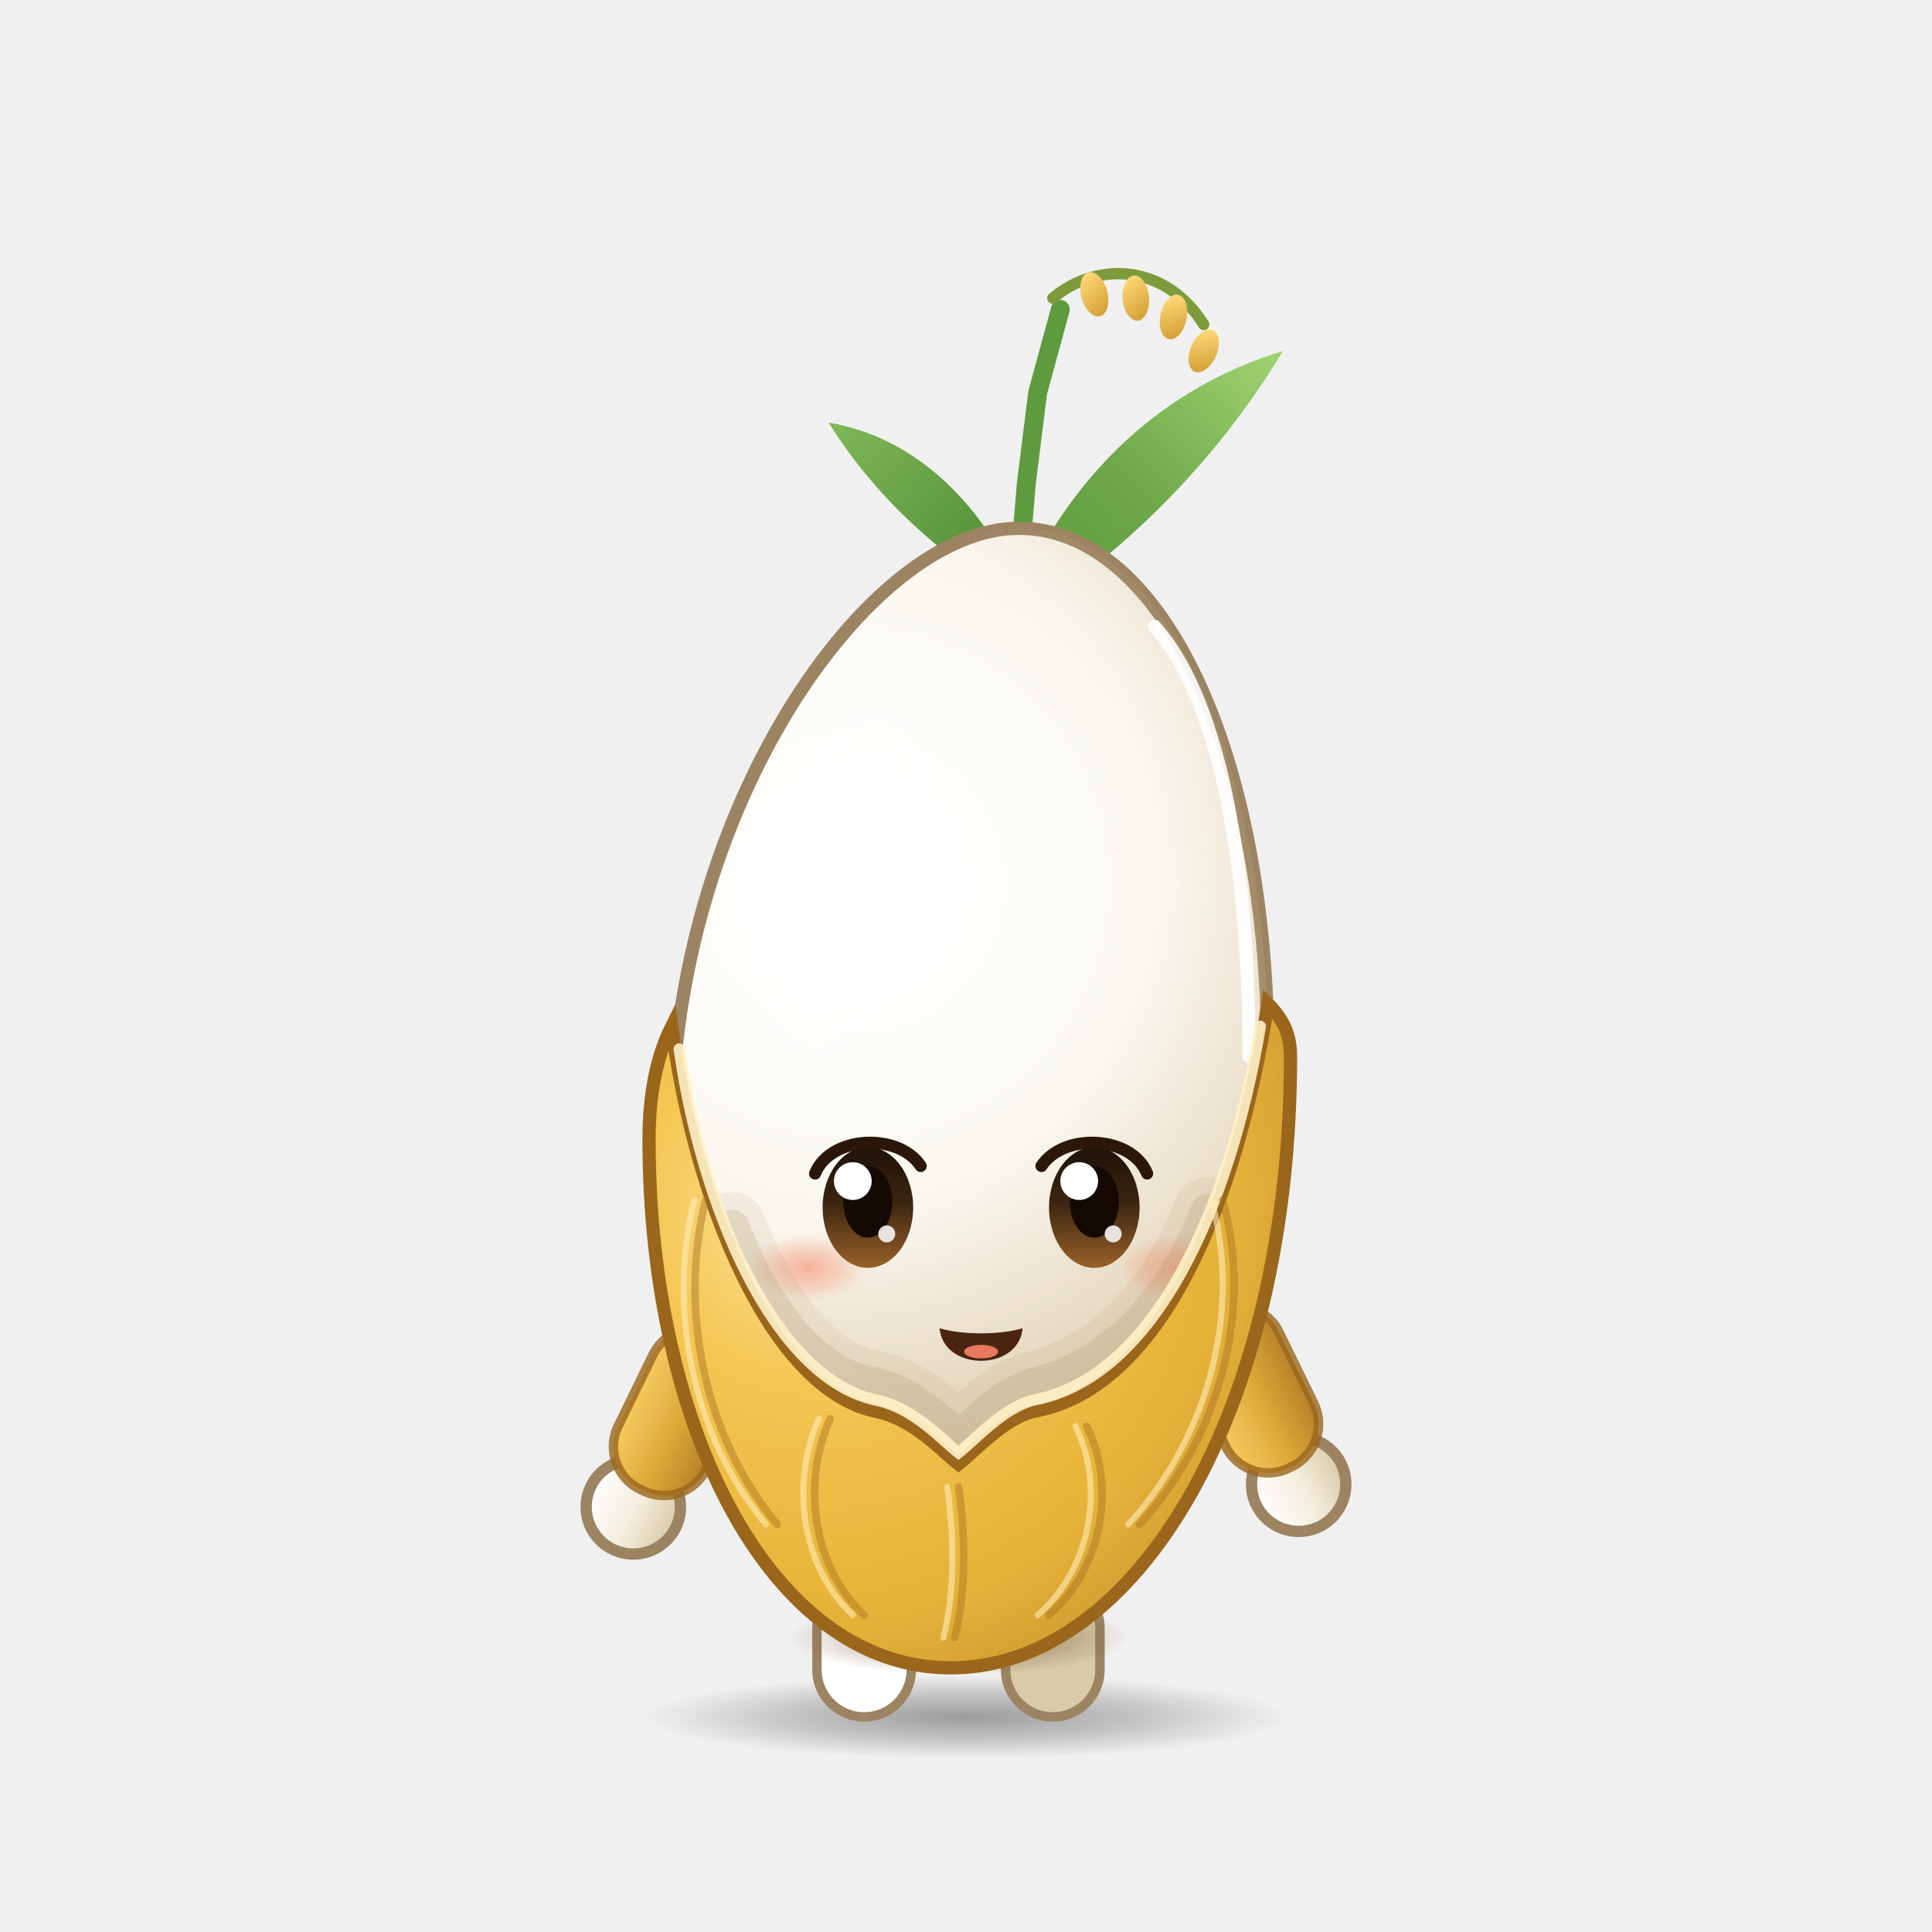
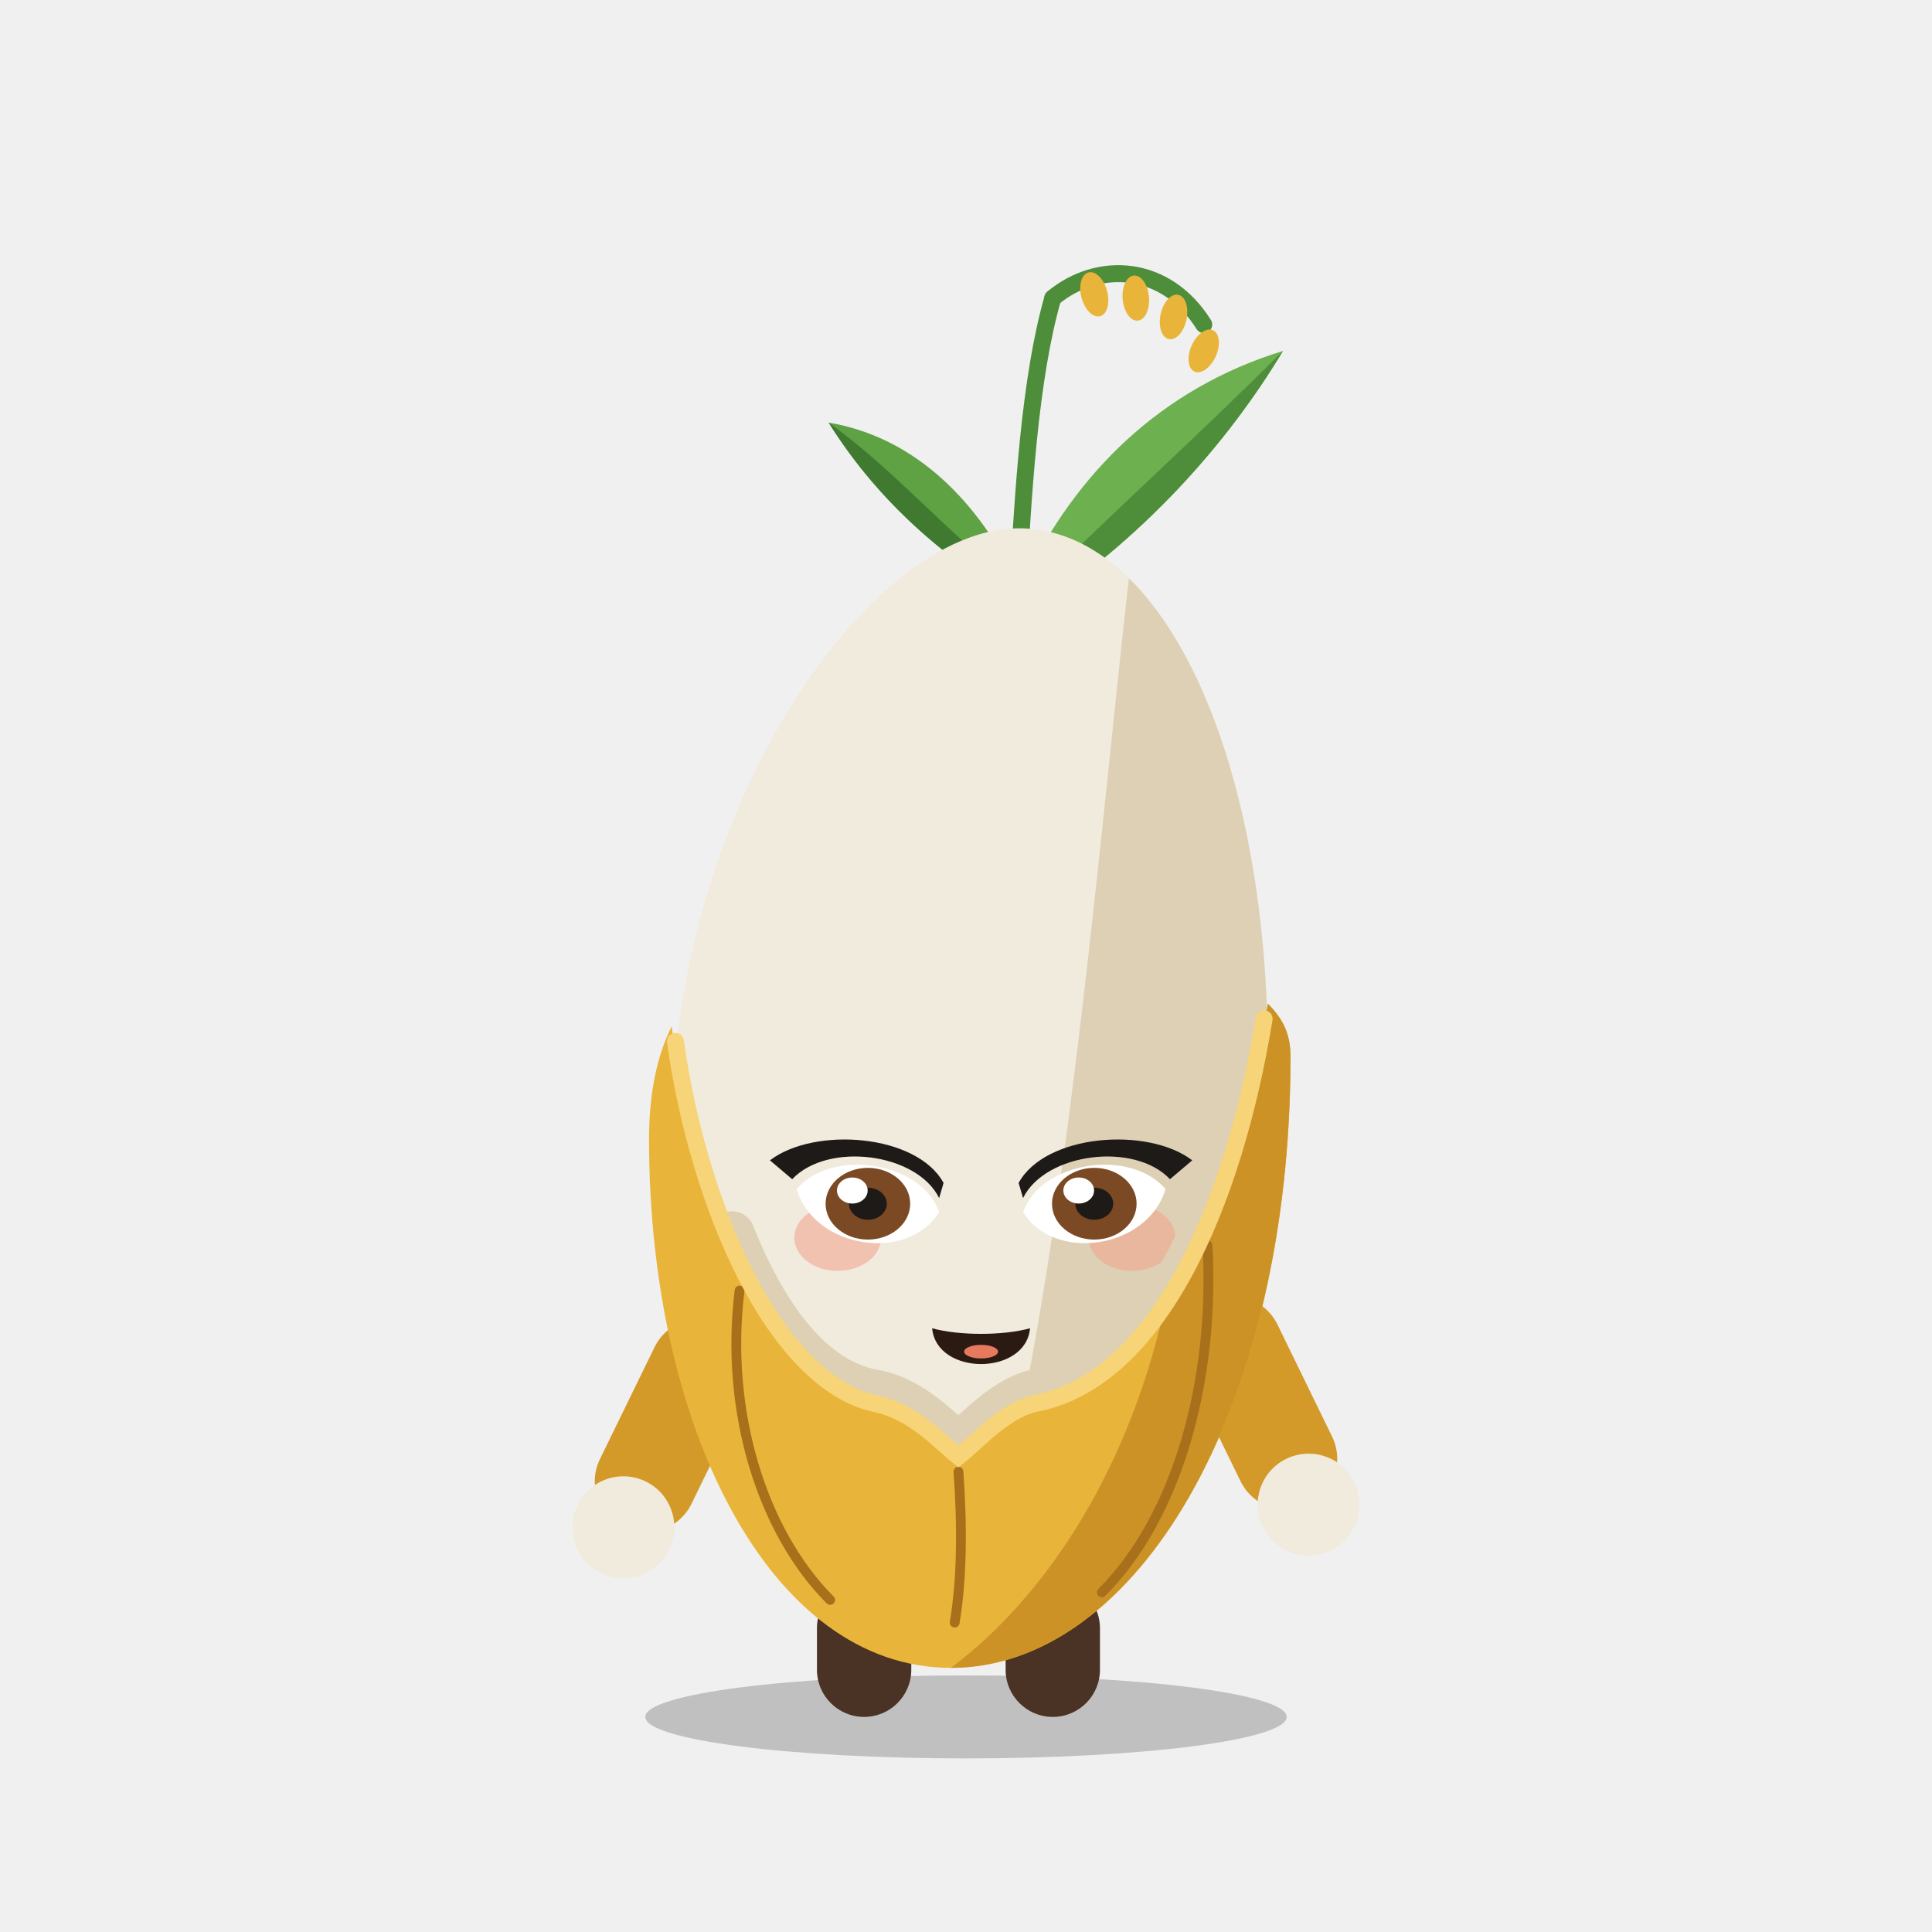
<svg xmlns="http://www.w3.org/2000/svg" viewBox="0 0 512 512" width="512" height="512" role="img" aria-label="น้องหอมทอง มาสคอต AMC">
  <defs>
-     <radialGradient id="ht-contact" cx="0" cy="0" r="85" gradientUnits="userSpaceOnUse">
-       <stop offset="0" stop-color="#000" stop-opacity=".35" />
-       <stop offset=".55" stop-color="#000" stop-opacity=".18" />
-       <stop offset="1" stop-color="#000" stop-opacity="0" />
-     </radialGradient>
-     <linearGradient id="ht-grainSide" x1="-12" y1="0" x2="12" y2="0" gradientUnits="userSpaceOnUse">
-       <stop offset="0" stop-color="#FFFFFF" />
-       <stop offset=".5" stop-color="#F3ECDC" />
-       <stop offset="1" stop-color="#D9CAA8" />
-     </linearGradient>
-     <linearGradient id="ht-hand" x1="0" y1="12" x2="0" y2="-12" gradientUnits="userSpaceOnUse">
-       <stop offset="0" stop-color="#FFFFFF" />
-       <stop offset=".55" stop-color="#F4EDDD" />
-       <stop offset="1" stop-color="#D9CAA8" />
-     </linearGradient>
-     <radialGradient id="ht-ao" cx="0" cy="0" r="45" gradientUnits="userSpaceOnUse">
-       <stop offset="0" stop-color="#5A3A10" stop-opacity=".65" />
-       <stop offset=".6" stop-color="#5A3A10" stop-opacity=".25" />
-       <stop offset="1" stop-color="#5A3A10" stop-opacity="0" />
-     </radialGradient>
-     <linearGradient id="ht-sleeve" x1="0" y1="12" x2="0" y2="-12" gradientUnits="userSpaceOnUse">
-       <stop offset="0" stop-color="#F4C95E" />
-       <stop offset=".55" stop-color="#DDA737" />
-       <stop offset="1" stop-color="#B9832A" />
-     </linearGradient>
-     <linearGradient id="ht-leafBack" x1="-2" y1="6" x2="-40" y2="-28" gradientUnits="userSpaceOnUse">
-       <stop offset="0" stop-color="#4E8A34" />
-       <stop offset="1" stop-color="#7DB656" />
-     </linearGradient>
-     <linearGradient id="ht-leafFront" x1="2" y1="8" x2="54" y2="-42" gradientUnits="userSpaceOnUse">
-       <stop offset="0" stop-color="#5A9A3C" />
-       <stop offset=".45" stop-color="#6FA84A" />
-       <stop offset="1" stop-color="#9ED170" />
-     </linearGradient>
-     <linearGradient id="ht-seed" x1="-3" y1="-5" x2="3" y2="5" gradientUnits="userSpaceOnUse">
-       <stop offset="0" stop-color="#FFDA7A" />
-       <stop offset="1" stop-color="#D39E32" />
-     </linearGradient>
-     <radialGradient id="ht-base" cx="-30" cy="-196" r="230" gradientUnits="userSpaceOnUse">
-       <stop offset="0" stop-color="#FFFFFF" />
-       <stop offset=".28" stop-color="#FDFBF6" />
-       <stop offset=".55" stop-color="#F6F0E2" />
-       <stop offset=".82" stop-color="#E9DFC8" />
-       <stop offset="1" stop-color="#D8C8A6" />
-     </radialGradient>
-     <radialGradient id="ht-form" cx="-44" cy="-200" r="280" gradientUnits="userSpaceOnUse">
-       <stop offset="0" stop-color="#C9B48C" stop-opacity="0" />
-       <stop offset=".34" stop-color="#C9B48C" stop-opacity="0" />
-       <stop offset=".62" stop-color="#C9B48C" stop-opacity=".55" />
-       <stop offset="1" stop-color="#9C8460" stop-opacity=".85" />
-     </radialGradient>
-     <radialGradient id="ht-hl" cx="0" cy="0" r="35" gradientUnits="userSpaceOnUse">
-       <stop offset="0" stop-color="#fff" stop-opacity=".9" />
-       <stop offset=".5" stop-color="#fff" stop-opacity=".5" />
-       <stop offset="1" stop-color="#fff" stop-opacity="0" />
-     </radialGradient>
-     <radialGradient id="ht-cheek" cx="0" cy="0" r="16" gradientUnits="userSpaceOnUse">
-       <stop offset="0" stop-color="#F59A7A" stop-opacity=".7" />
-       <stop offset=".55" stop-color="#F59A7A" stop-opacity=".35" />
-       <stop offset="1" stop-color="#F59A7A" stop-opacity="0" />
-     </radialGradient>
-     <linearGradient id="ht-iris" x1="0" y1="-16" x2="0" y2="16" gradientUnits="userSpaceOnUse">
-       <stop offset="0" stop-color="#1E1208" />
-       <stop offset=".45" stop-color="#3A2410" />
-       <stop offset="1" stop-color="#9A6128" />
-     </linearGradient>
-     <radialGradient id="ht-husk" cx="-40" cy="-110" r="210" gradientUnits="userSpaceOnUse">
-       <stop offset="0" stop-color="#FFE7A3" />
-       <stop offset=".22" stop-color="#F4C653" />
-       <stop offset=".48" stop-color="#E8B53A" />
-       <stop offset=".75" stop-color="#D29C32" />
-       <stop offset="1" stop-color="#B9832A" />
-     </radialGradient>
-     <radialGradient id="ht-huskShade" cx="-50" cy="-120" r="240" gradientUnits="userSpaceOnUse">
-       <stop offset="0" stop-color="#A06A1E" stop-opacity="0" />
-       <stop offset=".52" stop-color="#A06A1E" stop-opacity="0" />
-       <stop offset=".76" stop-color="#A06A1E" stop-opacity=".35" />
-       <stop offset="1" stop-color="#7E5016" stop-opacity=".7" />
-     </radialGradient>
-     <path id="ht-grain" d="M14-290C52-290 80-230 80-150C80-60 42 6-4 6C-48 6-78-55-78-130C-78-215-26-290 14-290Z" />
-     <path id="ht-huskPath" d="M86-150C86-56 45 12-4 12C-52 12-84-52-84-128C-84-140-82-150-78-158C-72-112-52-62-24-56C-14-54-7-46-2-42C3-46 10-54 18-56C52-62 72-112 80-164C84-160 86-156 86-150Z" />
-     <path id="ht-ridges" d="M-2-36C0-22 0-8-3 4M32-52C40-36 36-14 22-2M-36-54C-44-36-40-14-27-2M68-112C76-84 68-50 46-26M-69-112C-76-84-70-50-50-26" />
-     <g id="ht-eye">
-       <ellipse rx="12" ry="16" fill="url(#ht-iris)" />
-       <ellipse cy="-1.5" rx="6.5" ry="9.5" fill="#140A03" />
-       <circle cx="-4" cy="-7" r="5" fill="#fff" />
-       <circle cx="5" cy="7" r="2.25" fill="#fff" fill-opacity=".85" />
-     </g>
+     <path id="ht-sclera" d="M16 1C12-10-8-13-16-4C-12 9 9 12 16 1Z" />
+     <path id="ht-lash" d="M16 0C11-12-9-15-17-5L-22-10C-12-19 11-17 17-4Z" />
+     <path id="ht-lip" d="M-62-100C-50-70-36-60-24-58C-14-56-7-48-2-44C3-48 10-56 18-58C34-62 52-74 64-104" />
  </defs>
-   <g transform="translate(256 455) scale(1 .13)">
-     <circle r="85" fill="url(#ht-contact)" />
-   </g>
+   <ellipse cx="256" cy="455" rx="85" ry="11" fill="#000" fill-opacity=".2" />
  <g transform="translate(256 452)">
-     <rect x="-39.5" y="-33" width="25" height="36" rx="12.5" fill="url(#ht-grainSide)" stroke="#9C8462" stroke-width="2.5" />
-     <rect x="10.5" y="-33" width="25" height="36" rx="12.5" fill="url(#ht-grainSide)" stroke="#9C8462" stroke-width="2.5" />
-     <g transform="translate(-2 -18) scale(1 .22)">
-       <circle r="45" fill="url(#ht-ao)" />
-     </g>
+     <rect x="-39.5" y="-33" width="25" height="36" rx="12.5" fill="#4A3324" />
+     <rect x="10.5" y="-33" width="25" height="36" rx="12.5" fill="#4A3324" />
    <g transform="translate(0 -22)">
-       <g transform="translate(14 -282)">
-         <path transform="scale(1.2)" d="M-1 4C-10-14-24-27-42-30C-32-14-18-1-1 9Z" fill="url(#ht-leafBack)" />
+       <g transform="translate(14 -282) scale(1.2)">
+         <path d="M-1 4C-10-14-24-27-42-30C-32-14-18-1-1 9Z" fill="#5FA244" />
+         <path d="M-42-30C-32-14-18-1-1 9L-1 6C-16-6-28-20-42-30Z" fill="#3F7A30" />
      </g>
-       <polyline points="13.5,-272 16,-302 19,-326 25,-348" fill="none" stroke="#5E9A3E" stroke-width="5" stroke-linecap="round" stroke-linejoin="round" />
+       <path d="M13.5-268C15-300 17-330 23-351" fill="none" stroke="#4E8E3B" stroke-width="4.5" stroke-linecap="round" />
+       <g transform="translate(14 -282) scale(1.25)">
+         <path d="M1 5C12-18 30-36 56-44C44-24 26-4 3 11Z" fill="#6DB04F" />
+         <path d="M56-44C44-24 26-4 3 11L2 8C18-8 38-26 56-44Z" fill="#4E8E3B" />
+       </g>
      <g transform="translate(23 -351)">
-         <path d="M0 0C12-10 30-9 40 7" fill="none" stroke="#7E9B3C" stroke-width="3" stroke-linecap="round" />
-         <ellipse rx="3.5" ry="6" fill="url(#ht-seed)" transform="translate(11 -1) rotate(-15)" />
-         <ellipse rx="3.5" ry="6" fill="url(#ht-seed)" transform="translate(22 0) rotate(-5)" />
-         <ellipse rx="3.5" ry="6" fill="url(#ht-seed)" transform="translate(32 5) rotate(12)" />
-         <ellipse rx="3.5" ry="6" fill="url(#ht-seed)" transform="translate(40 14) rotate(24)" />
-       </g>
-       <g transform="translate(14 -282)">
-         <path transform="scale(1.25)" d="M1 5C12-18 30-36 56-44C44-24 26-4 3 11Z" fill="url(#ht-leafFront)" />
+         <path d="M0 0C12-10 30-9 40 7" fill="none" stroke="#4E8E3B" stroke-width="4.5" stroke-linecap="round" />
+         <ellipse rx="3.5" ry="6" fill="#E8B53A" transform="translate(11 -1) rotate(-15)" />
+         <ellipse rx="3.5" ry="6" fill="#E8B53A" transform="translate(22 0) rotate(-5)" />
+         <ellipse rx="3.5" ry="6" fill="#E8B53A" transform="translate(32 5) rotate(12)" />
+         <ellipse rx="3.5" ry="6" fill="#E8B53A" transform="translate(40 14) rotate(24)" />
      </g>
      <g transform="translate(68 -78) rotate(64)">
-         <circle cx="46" r="12.5" fill="url(#ht-hand)" stroke="#9C8462" stroke-width="3" />
-         <rect x="-5" y="-13" width="46" height="26" rx="12.5" fill="url(#ht-sleeve)" stroke="#9A661C" stroke-opacity=".8" stroke-width="2.5" />
+         <rect x="-8" y="-13.5" width="60" height="27" rx="13.5" fill="#D39A2A" />
+         <circle cx="52" r="13.5" fill="#F1EBDD" />
      </g>
      <g transform="translate(-68 -72) rotate(116)">
-         <circle cx="46" r="12.5" fill="url(#ht-hand)" stroke="#9C8462" stroke-width="3" />
-         <rect x="-5" y="-13" width="46" height="26" rx="12.5" fill="url(#ht-sleeve)" stroke="#9A661C" stroke-opacity=".8" stroke-width="2.5" />
+         <rect x="-8" y="-13.5" width="60" height="27" rx="13.5" fill="#D39A2A" />
+         <circle cx="52" r="13.5" fill="#F1EBDD" />
      </g>
-       <use href="#ht-grain" fill="url(#ht-base)" stroke="#9C8462" stroke-width="3.5" />
-       <use href="#ht-grain" fill="url(#ht-form)" />
-       <g transform="translate(-32 -196) rotate(14) scale(.7 1.5)">
-         <circle r="35" fill="url(#ht-hl)" />
-       </g>
-       <path d="M50-264C66-246 75-206 75-150" fill="none" stroke="#fff" stroke-opacity=".9" stroke-width="3.5" stroke-linecap="round" />
+       <path d="M14-290C52-290 80-230 80-150C80-60 42 6-4 6C-48 6-78-55-78-130C-78-215-26-290 14-290Z" fill="#F1EBDD" />
+       <path d="M43.17-276.77C65.48-254.83 80-207.6 80-150C80-60 42 6-4 6C22-44 34-196 43.17-276.77Z" fill="#DDD0B5" />
      <g transform="translate(4 -100)">
-         <g transform="translate(-46 6) scale(1 .55)">
-           <circle r="16" fill="url(#ht-cheek)" />
+         <ellipse cx="-38" cy="-2" rx="11.5" ry="8.8" fill="#F2A08A" fill-opacity=".55" />
+         <ellipse cx="40" cy="-2" rx="11.5" ry="8.8" fill="#F2A08A" fill-opacity=".55" />
+         <g transform="translate(-30 -10) scale(1.18 1)">
+           <use href="#ht-sclera" fill="#fff" transform="scale(1 1.22)" />
+           <circle cy="-1" r="9.5" fill="#7B4A24" />
+           <circle cy="-1" r="4.25" fill="#1E1A17" />
+           <circle cx="-3.5" cy="-4.5" r="3.45" fill="#fff" />
+           <use href="#ht-lash" fill="#1E1A17" transform="translate(0 -2.5)" />
        </g>
-         <g transform="translate(52 6) scale(1 .55)">
-           <circle r="16" fill="url(#ht-cheek)" />
-         </g>
-         <g transform="translate(-30 -10)">
-           <use href="#ht-eye" />
-           <path d="M-14-9C-10-19 8-20 14-11" fill="none" stroke="#2A170A" stroke-width="3.2" stroke-linecap="round" />
-         </g>
-         <g transform="translate(30 -10)">
-           <use href="#ht-eye" />
-           <path d="M-14-11C-8-20 10-19 14-9" fill="none" stroke="#2A170A" stroke-width="3.2" stroke-linecap="round" />
+         <g transform="translate(30 -10) scale(-1.18 1)">
+           <use href="#ht-sclera" fill="#fff" transform="scale(1 1.22)" />
+           <circle cy="-1" r="9.5" fill="#7B4A24" />
+           <circle cy="-1" r="4.25" fill="#1E1A17" />
+           <circle cx="3.5" cy="-4.5" r="3.45" fill="#fff" />
+           <use href="#ht-lash" fill="#1E1A17" transform="translate(0 -2.5)" />
        </g>
        <g transform="translate(0 22)">
-           <path d="M-11 0C-5 1.8 5 1.8 11 0C10 11.5-10 11.5-11 0Z" fill="#4A2410" />
+           <path transform="scale(1.18 1.1)" d="M-11 0C-5 1.8 5 1.8 11 0C10 11.5-10 11.5-11 0Z" fill="#2A1A12" />
          <ellipse cy="6.2" rx="4.5" ry="1.8" fill="#E77A5E" />
        </g>
      </g>
-       <path d="M-62-105C-50-75-36-65-24-63C-14-61-7-53-2-49C3-53 10-61 18-63C34-67 52-79 64-109" fill="none" stroke="#B0946A" stroke-opacity=".12" stroke-width="18" stroke-linecap="round" />
-       <path d="M-62-105C-50-75-36-65-24-63C-14-61-7-53-2-49C3-53 10-61 18-63C34-67 52-79 64-109" fill="none" stroke="#A88C60" stroke-opacity=".2" stroke-width="9" stroke-linecap="round" />
-       <use href="#ht-huskPath" fill="url(#ht-husk)" stroke="#9A661C" stroke-width="3.5" />
-       <use href="#ht-huskPath" fill="url(#ht-huskShade)" />
-       <path d="M-76-152C-70-110-51-65-24-59C-14-57-7-49-2-45C3-49 10-57 18-59C50-65 70-110 78-158" fill="none" stroke="#FFF2C8" stroke-opacity=".9" stroke-width="3" stroke-linecap="round" />
-       <use href="#ht-ridges" transform="translate(-3 0)" fill="none" stroke="#FFEDB8" stroke-opacity=".6" stroke-width="1.6" stroke-linecap="round" />
-       <use href="#ht-ridges" fill="none" stroke="#A8721F" stroke-opacity=".45" stroke-width="2" stroke-linecap="round" />
+       <use href="#ht-lip" transform="translate(0 -3)" fill="none" stroke="#DDD0B5" stroke-width="12" stroke-linecap="round" />
+       <path d="M86-150C86-56 45 12-4 12C-52 12-84-52-84-128C-84-140-82-150-78-158C-72-112-52-62-24-56C-14-54-7-46-2-42C3-46 10-54 18-56C52-62 72-112 80-164C84-160 86-156 86-150Z" fill="#E8B53A" />
+       <path d="M52.21-81.63C66.08-102.32 75.2-132.8 80-164C84-160 86-156 86-150C86-56 45 12-4 12C20-6 42-38 52.21-81.63Z" fill="#CC9226" />
+       <path d="M-2-40C-1-26-1-12-3 0M-60-88C-64-56-54-24-36-6M64-100C66-64 56-28 36-8" fill="none" stroke="#A8701A" stroke-width="2.6" stroke-linecap="round" />
+       <path d="M-77-154C-71-111-51-64-24-58C-14-56-7-48-2-44C3-48 10-56 18-58C51-64 71-111 79-160" fill="none" stroke="#F7D477" stroke-width="4.5" stroke-linecap="round" />
    </g>
  </g>
</svg>
